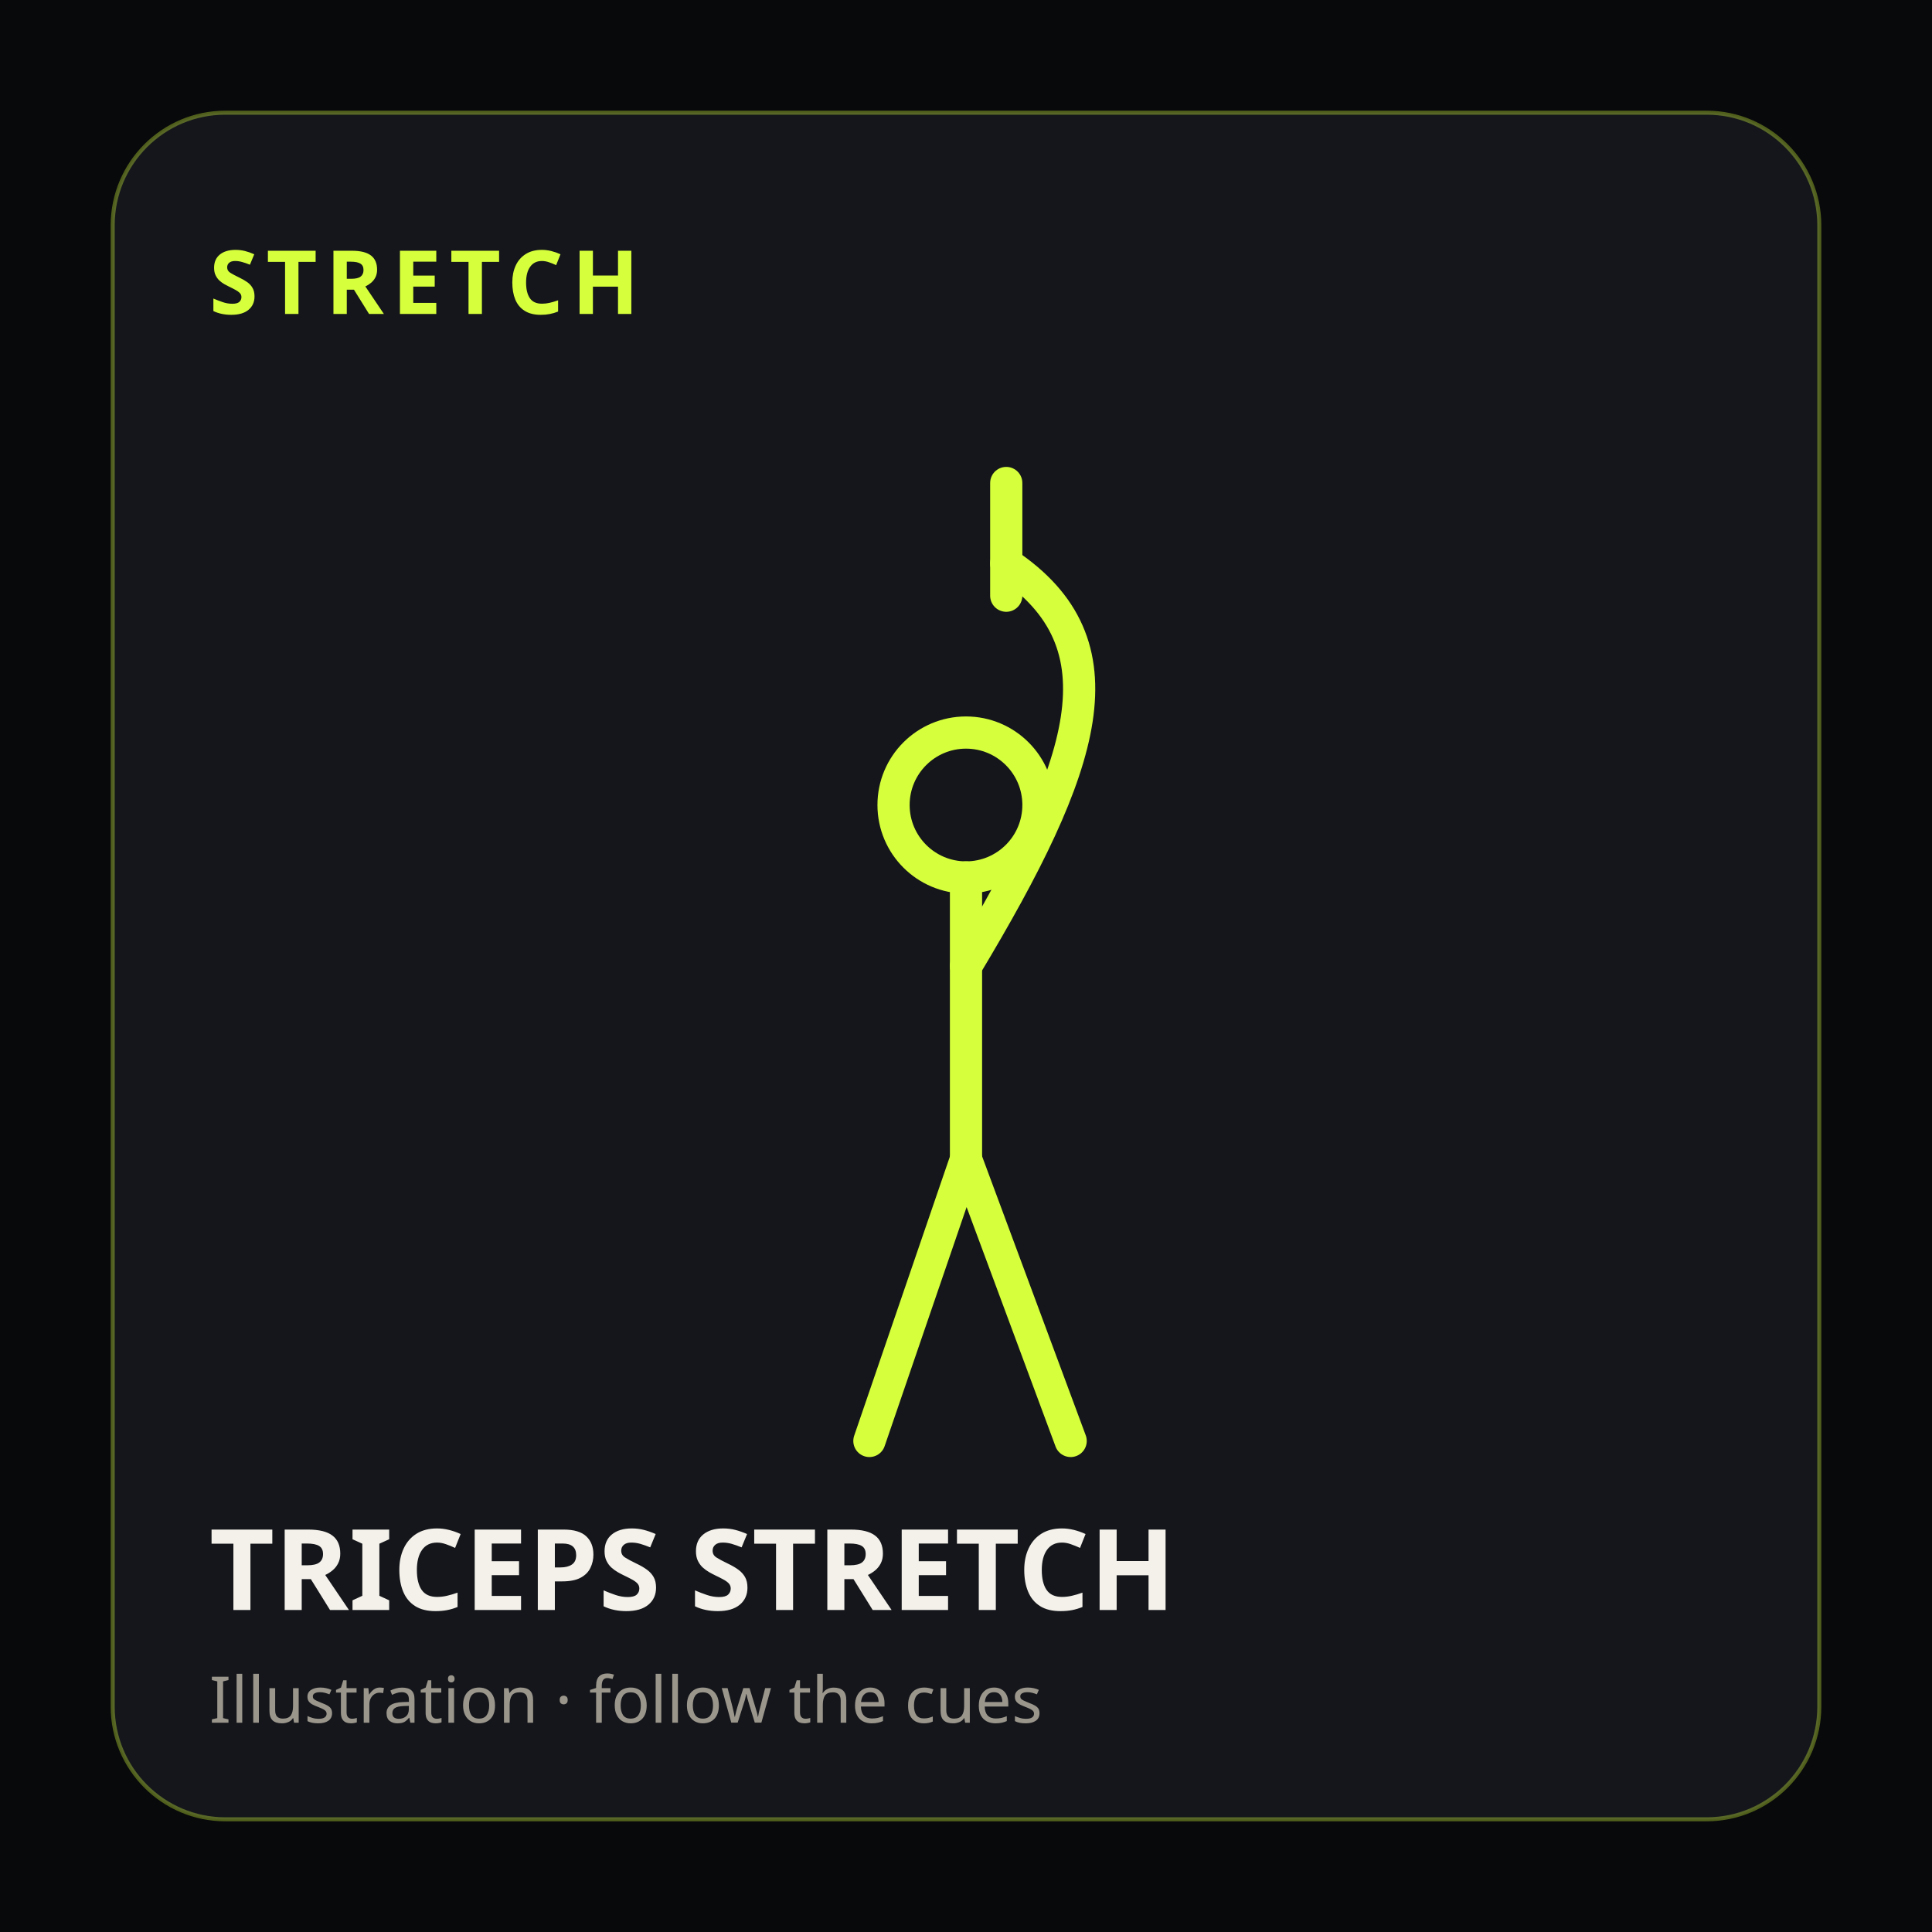
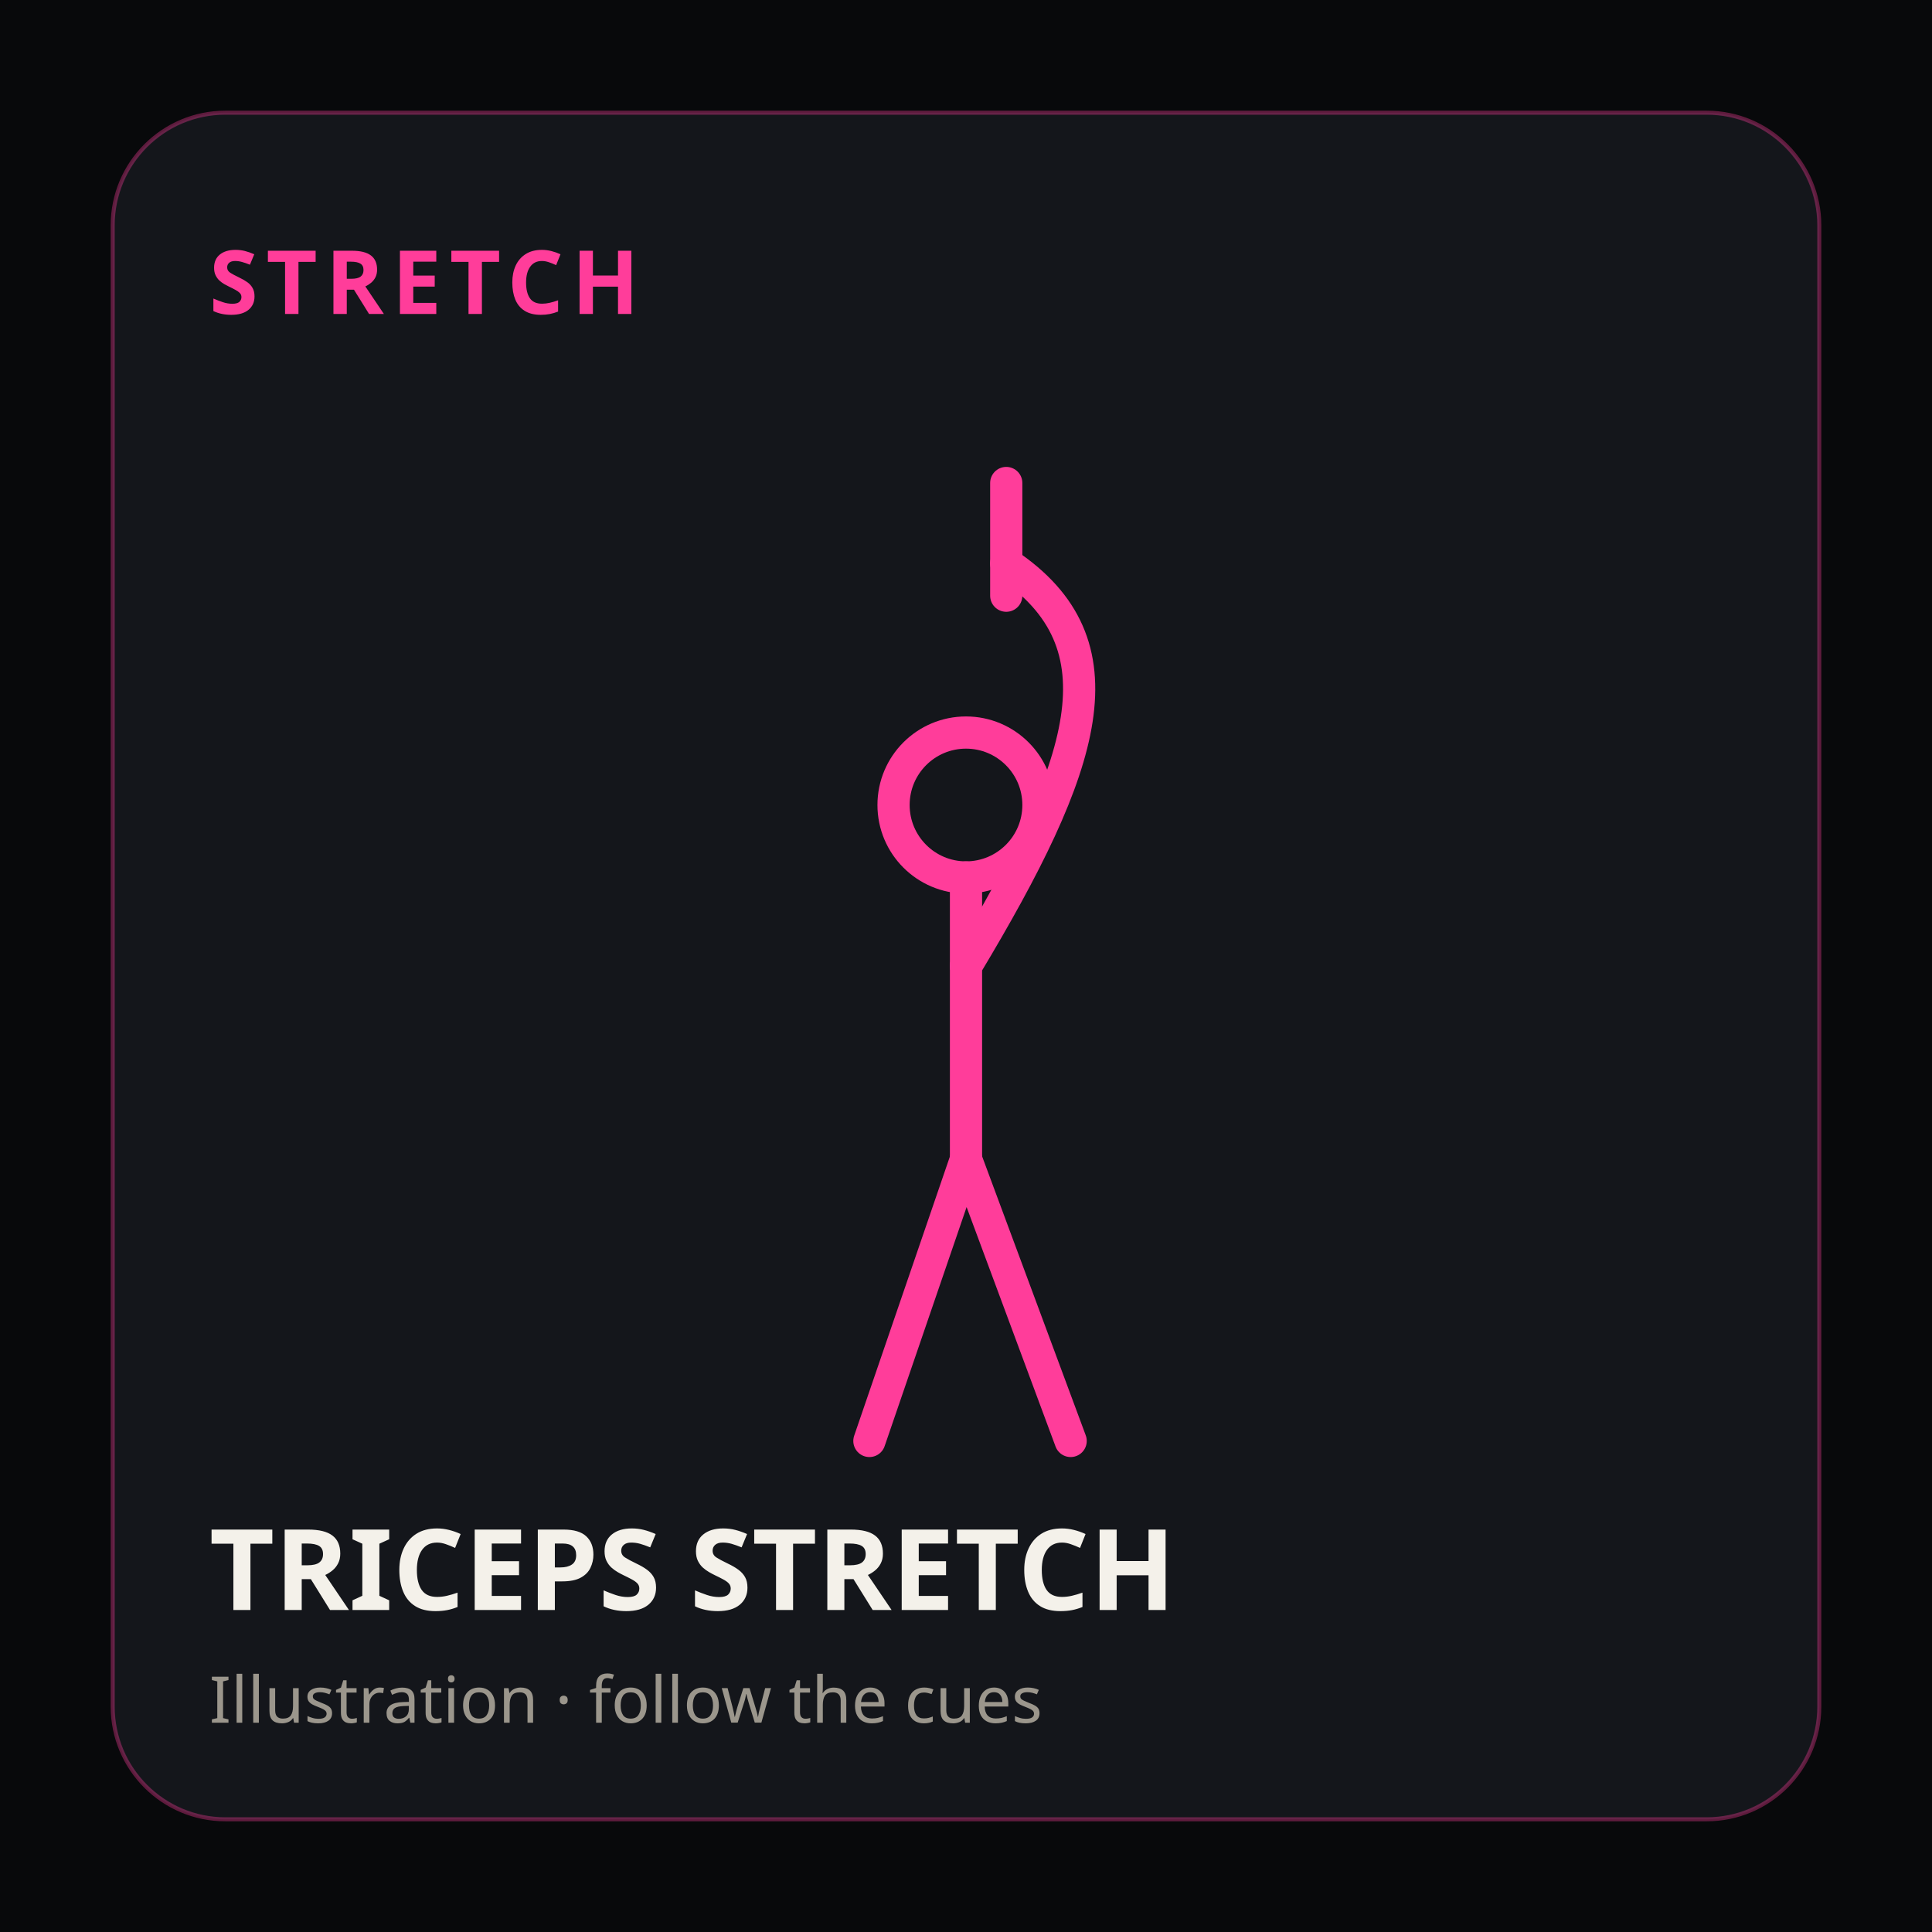
<svg xmlns="http://www.w3.org/2000/svg" width="480" height="480" viewBox="0 0 480 480" role="img">
  <rect width="480" height="480" fill="#08090b" />
-   <rect x="28" y="28" width="424" height="424" rx="28" fill="#14161b" stroke="#d6ff3c" stroke-opacity="0.35" />
-   <text x="52" y="78" fill="#d6ff3c" font-family="ui-sans-serif,system-ui,sans-serif" font-size="22" font-weight="700" letter-spacing="2">STRETCH</text>
-   <g fill="none" stroke="#d6ff3c" stroke-width="8" stroke-linecap="round" stroke-linejoin="round">
+   <rect x="28" y="28" width="424" height="424" rx="28" fill="#14161b" stroke="#ff3d9a" stroke-opacity="0.35" />
+   <text x="52" y="78" fill="#ff3d9a" font-family="ui-sans-serif,system-ui,sans-serif" font-size="22" font-weight="700" letter-spacing="2">STRETCH</text>
+   <g fill="none" stroke="#ff3d9a" stroke-width="8" stroke-linecap="round" stroke-linejoin="round">
    <circle cx="240" cy="200" r="18" fill="#14161b" />
    <path d="M240 218 v70" />
    <path d="M240 240 c30-50 40-80 10-100" />
    <path d="M250 148 v-28" />
    <path d="M240 288 l-24 70 M240 288 l26 70" />
  </g>
  <text x="52" y="400" fill="#f4f1ea" font-family="ui-sans-serif,system-ui,sans-serif" font-size="28" font-weight="700">TRICEPS STRETCH</text>
  <text x="52" y="428" fill="#9b968c" font-family="ui-sans-serif,system-ui,sans-serif" font-size="16">Illustration · follow the cues</text>
</svg>
